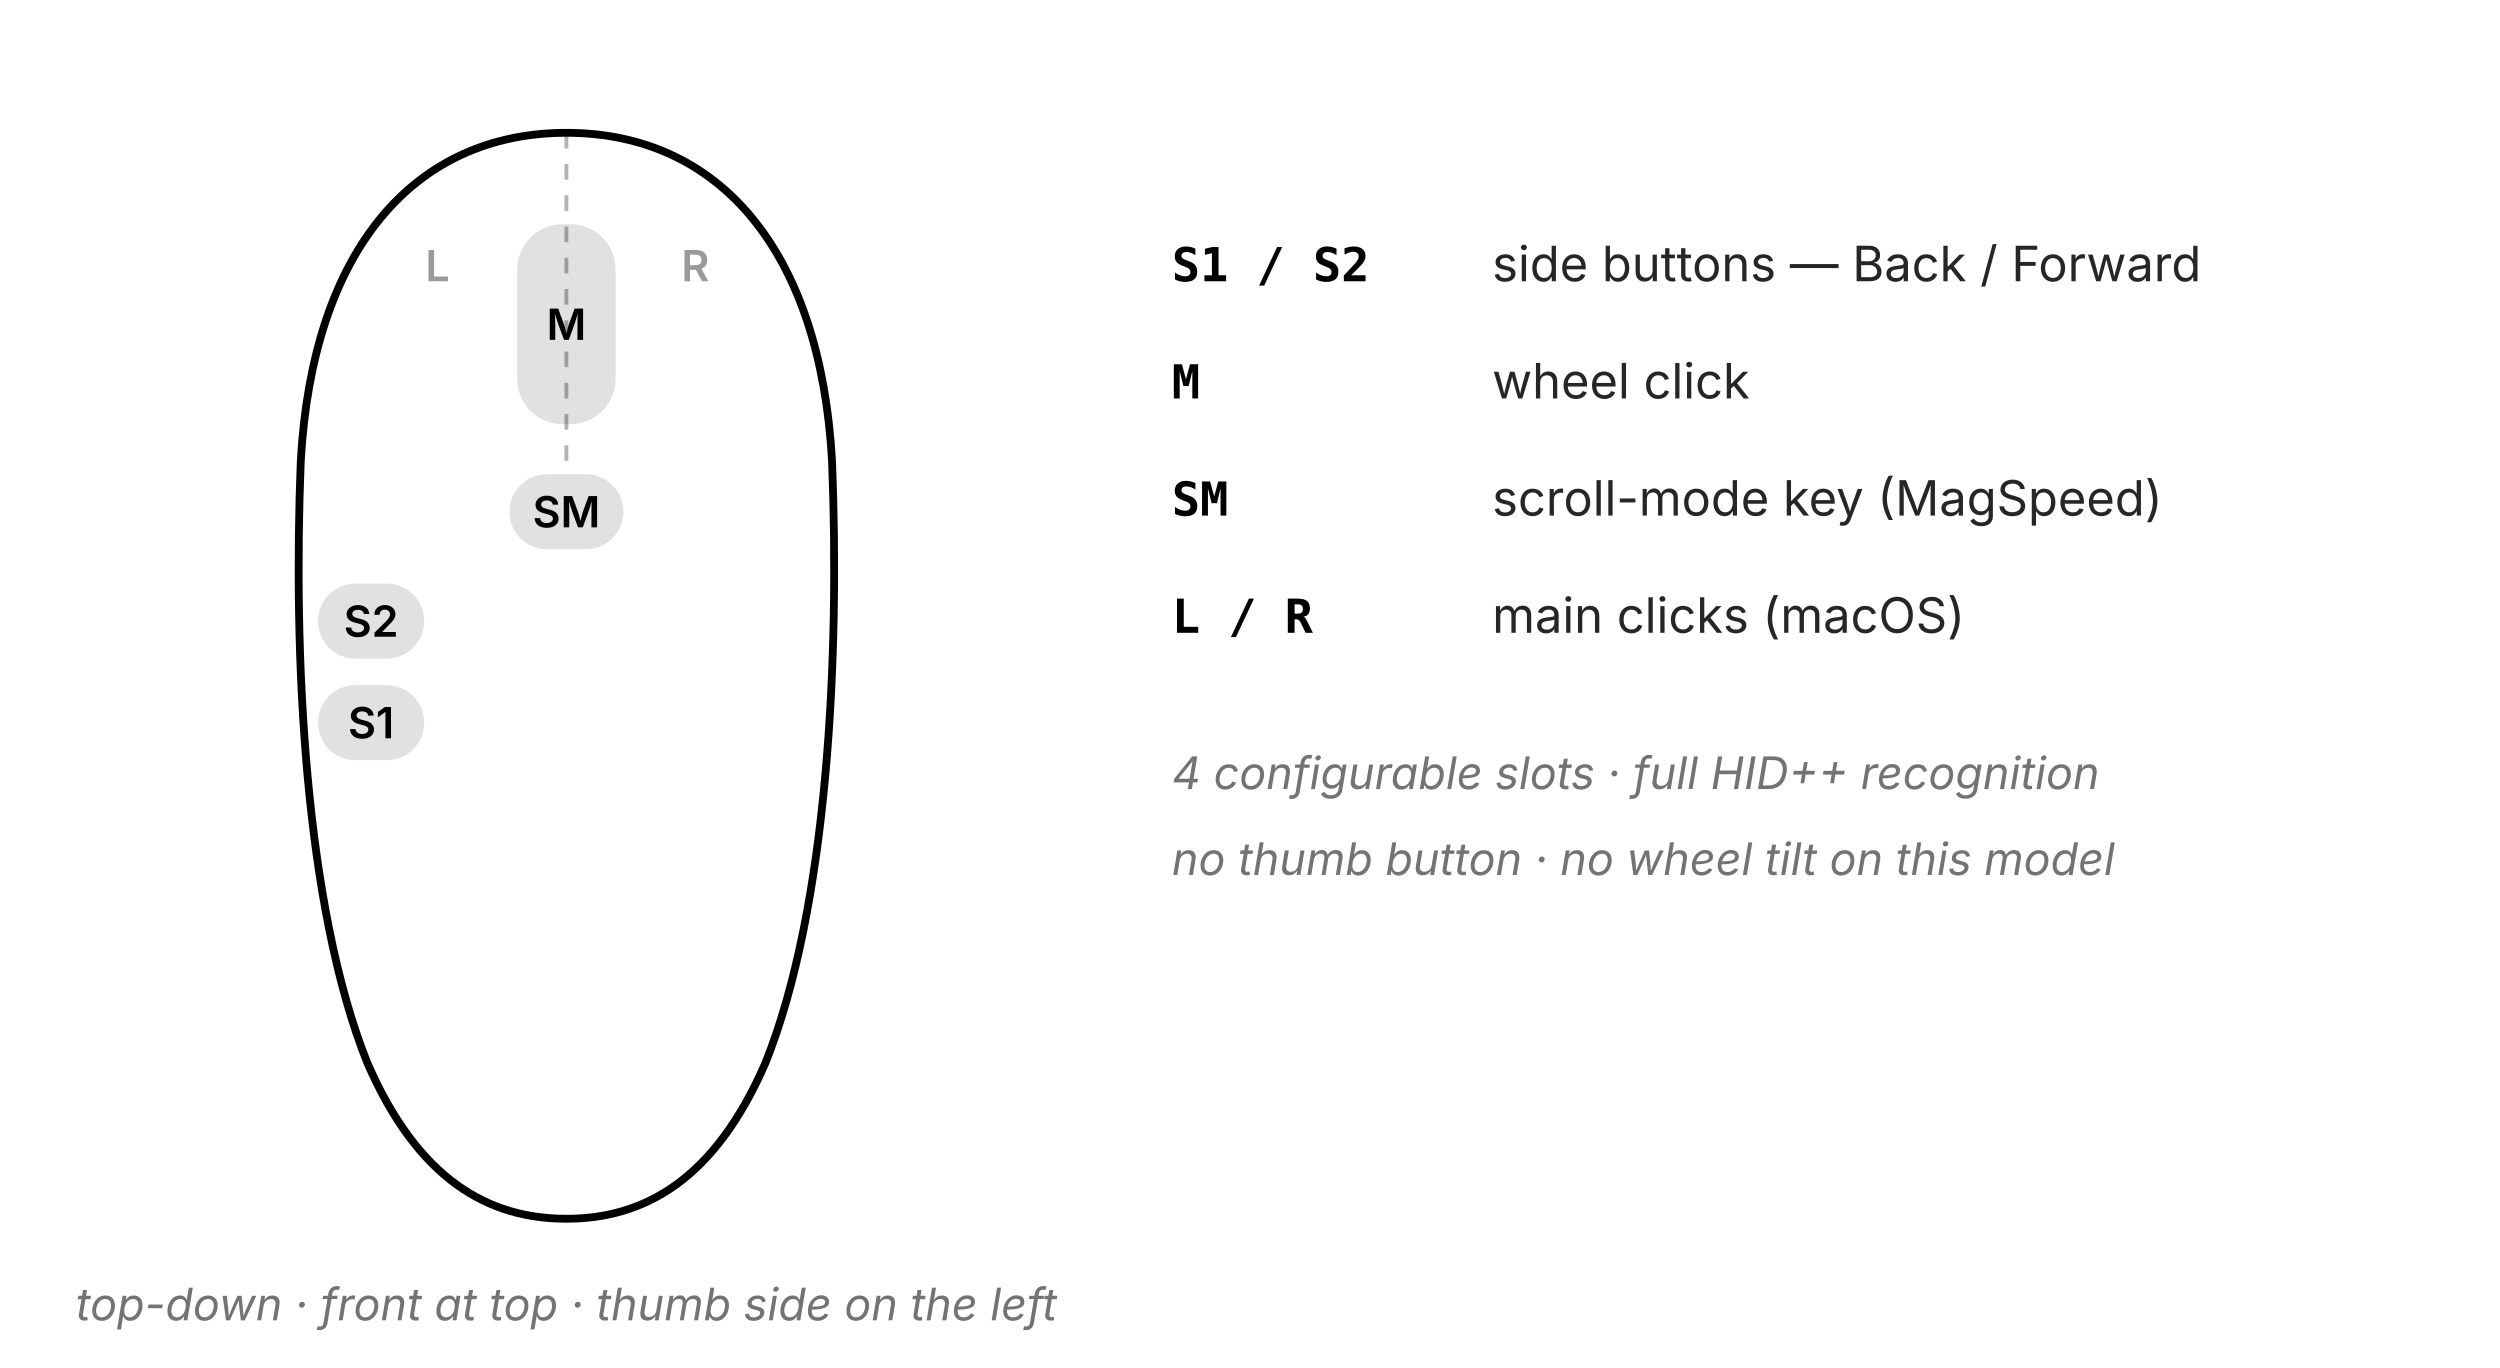
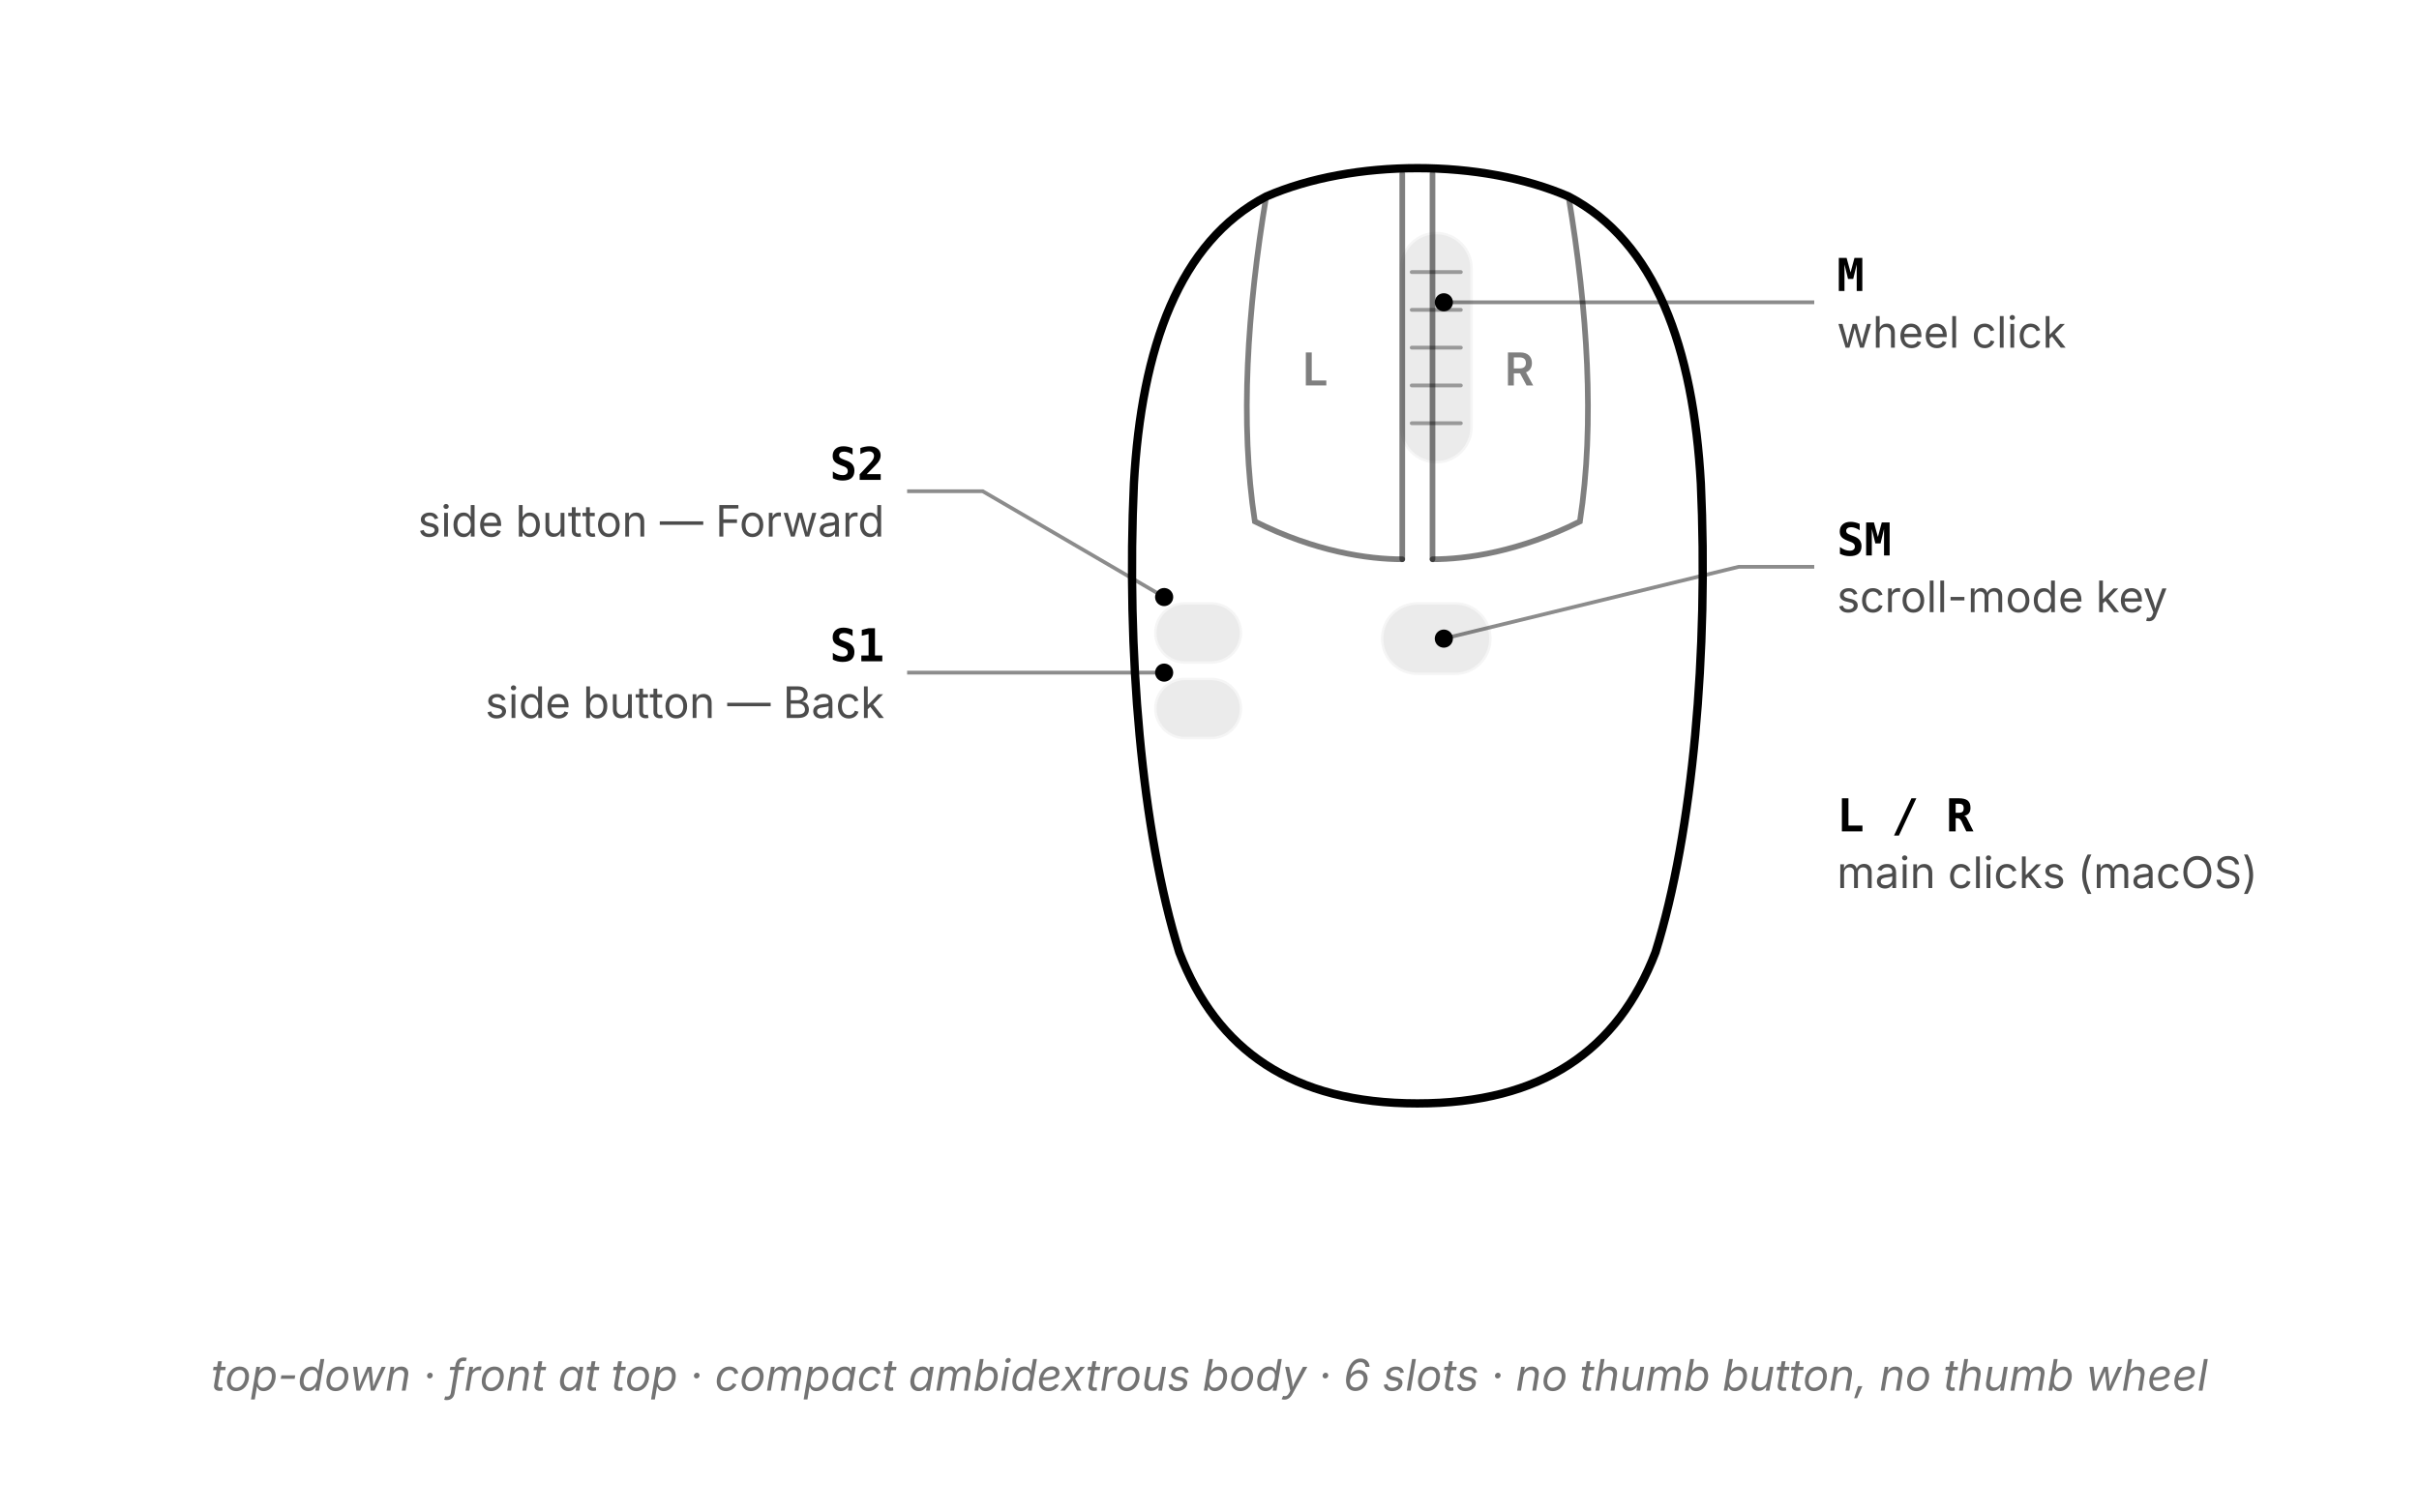
- <svg xmlns="http://www.w3.org/2000/svg" viewBox="0 0 640 350" role="img" aria-labelledby="mxa-t mxa-d">
+ <svg xmlns="http://www.w3.org/2000/svg" viewBox="0 0 640 400" role="img" aria-labelledby="mxa-t mxa-d">
  <style>
-     .outline{fill:none;stroke:currentColor;stroke-width:2;stroke-linejoin:round;}
-     .split{stroke:currentColor;stroke-width:1;stroke-dasharray:4 4;opacity:.3;fill:none;}
-     .pill{fill:currentColor;opacity:.12;stroke:currentColor;stroke-width:1.2;}
-     .pt{fill:currentColor;font:600 11px -apple-system,system-ui,sans-serif;text-anchor:middle;}
-     .ghost{fill:currentColor;font:600 11px -apple-system,system-ui,sans-serif;text-anchor:middle;opacity:.4;}
-     .lg-code{fill:currentColor;font:600 12px ui-monospace,SFMono-Regular,Menlo,monospace;}
-     .lg-name{fill:currentColor;font:400 12.5px -apple-system,system-ui,sans-serif;opacity:.85;}
+     .outline{fill:none;stroke:currentColor;stroke-width:2.2;stroke-linejoin:round;stroke-linecap:round;}
+     .seam{fill:none;stroke:currentColor;stroke-width:1.5;opacity:.5;stroke-linecap:round;}
+     .tread{stroke:currentColor;stroke-width:1;opacity:.35;stroke-linecap:round;}
+     .part{fill:currentColor;opacity:.08;stroke:currentColor;stroke-width:1.3;stroke-opacity:.5;}
+     .lead{fill:none;stroke:currentColor;stroke-width:1;opacity:.45;}
+     .dot{fill:currentColor;}
+     .ghost{fill:currentColor;font:600 12px -apple-system,system-ui,sans-serif;text-anchor:middle;opacity:.5;}
+     .code{fill:currentColor;font:600 12px ui-monospace,SFMono-Regular,Menlo,monospace;}
+     .name{fill:currentColor;font:400 11.5px -apple-system,system-ui,sans-serif;opacity:.7;}
    .cap{fill:currentColor;font:italic 11.5px -apple-system,system-ui,sans-serif;opacity:.55;}
  </style>
-   <path class="outline" d="M145 34     C 184 34, 210 64, 213 118     C 215 168, 212 232, 196 272     C 183 302, 165 312, 145 312     C 125 312, 107 302, 94 272     C 78 232, 75 168, 77 118     C 80 64, 106 34, 145 34 Z" />
-   <path class="split" d="M145 34 L 145 118" />
-   <text class="ghost" x="112" y="72">L</text>
-   <text class="ghost" x="178" y="72">R</text>
-   <rect class="pill" x="133" y="58" width="24" height="50" rx="11" />
-   <text class="pt" x="145" y="87">M</text>
-   <rect class="pill" x="131" y="122" width="28" height="18" rx="9" />
-   <text class="pt" x="145" y="135">SM</text>
-   <rect class="pill" x="82" y="150" width="26" height="18" rx="9" />
-   <text class="pt" x="95" y="163">S2</text>
-   <rect class="pill" x="82" y="176" width="26" height="18" rx="9" />
-   <text class="pt" x="95" y="189">S1</text>
-   <text class="cap" x="145" y="338" text-anchor="middle">top-down · front at top · thumb side on the left</text>
-   <g transform="translate(300,72)">
-     <text class="lg-code" x="0" y="0">S1 / S2</text>
-     <text class="lg-name" x="82" y="0">side buttons — Back / Forward</text>
-     <text class="lg-code" x="0" y="30">M</text>
-     <text class="lg-name" x="82" y="30">wheel click</text>
-     <text class="lg-code" x="0" y="60">SM</text>
-     <text class="lg-name" x="82" y="60">scroll-mode key (MagSpeed)</text>
-     <text class="lg-code" x="0" y="90">L / R</text>
-     <text class="lg-name" x="82" y="90">main clicks (macOS)</text>
-     <text class="cap" x="0" y="130">4 configurable slots · full HID++ recognition</text>
-     <text class="cap" x="0" y="152">no thumb button · no wheel tilt on this model</text>
+   <g transform="translate(230,20)">
+     <path class="outline" d="M105 32       C 128 22, 162 22, 185 32       C 208 44, 218 72, 220 108       C 222 152, 218 200, 208 232       C 198 258, 178 272, 145 272       C 112 272, 92 258, 82 232       C 72 200, 68 152, 70 108       C 72 72, 82 44, 105 32 Z" />
+     <path class="seam" d="M105 32 C 100 62, 98 92, 102 118 C 118 126, 132 128, 141 128" />
+     <path class="seam" d="M185 32 C 190 62, 192 92, 188 118 C 172 126, 158 128, 149 128" />
+     <path class="seam" d="M141 26 L 141 128" />
+     <path class="seam" d="M149 26 L 149 128" />
+     <text class="ghost" x="118" y="82">L</text>
+     <text class="ghost" x="172" y="82">R</text>
+     <rect class="part" x="141" y="42" width="18" height="60" rx="9" />
+     <line class="tread" x1="143.5" y1="52" x2="156.5" y2="52" />
+     <line class="tread" x1="143.5" y1="62" x2="156.5" y2="62" />
+     <line class="tread" x1="143.5" y1="72" x2="156.5" y2="72" />
+     <line class="tread" x1="143.5" y1="82" x2="156.5" y2="82" />
+     <line class="tread" x1="143.5" y1="92" x2="156.5" y2="92" />
+     <rect class="part" x="136" y="140" width="28" height="18" rx="9" />
+     <rect class="part" x="76" y="140" width="22" height="15" rx="7.5" />
+     <rect class="part" x="76" y="160" width="22" height="15" rx="7.5" />
  </g>
+   <g>
+     <path class="lead" d="M308 158 L 260 130 L 240 130" />
+     <circle class="dot" cx="308" cy="158" r="2.4" />
+     <text class="code" x="234" y="127" text-anchor="end">S2</text>
+     <text class="name" x="234" y="142" text-anchor="end">side button — Forward</text>
+     <path class="lead" d="M308 178 L 260 178 L 240 178" />
+     <circle class="dot" cx="308" cy="178" r="2.4" />
+     <text class="code" x="234" y="175" text-anchor="end">S1</text>
+     <text class="name" x="234" y="190" text-anchor="end">side button — Back</text>
+   </g>
+   <g>
+     <path class="lead" d="M382 80 L 460 80 L 480 80" />
+     <circle class="dot" cx="382" cy="80" r="2.4" />
+     <text class="code" x="486" y="77">M</text>
+     <text class="name" x="486" y="92">wheel click</text>
+     <path class="lead" d="M382 169 L 460 150 L 480 150" />
+     <circle class="dot" cx="382" cy="169" r="2.4" />
+     <text class="code" x="486" y="147">SM</text>
+     <text class="name" x="486" y="162">scroll-mode key</text>
+     <text class="code" x="486" y="220">L / R</text>
+     <text class="name" x="486" y="235">main clicks (macOS)</text>
+   </g>
+   <text class="cap" x="320" y="368" text-anchor="middle">top-down · front at top · compact ambidextrous body · 6 slots · no thumb button, no thumb wheel</text>
</svg>
